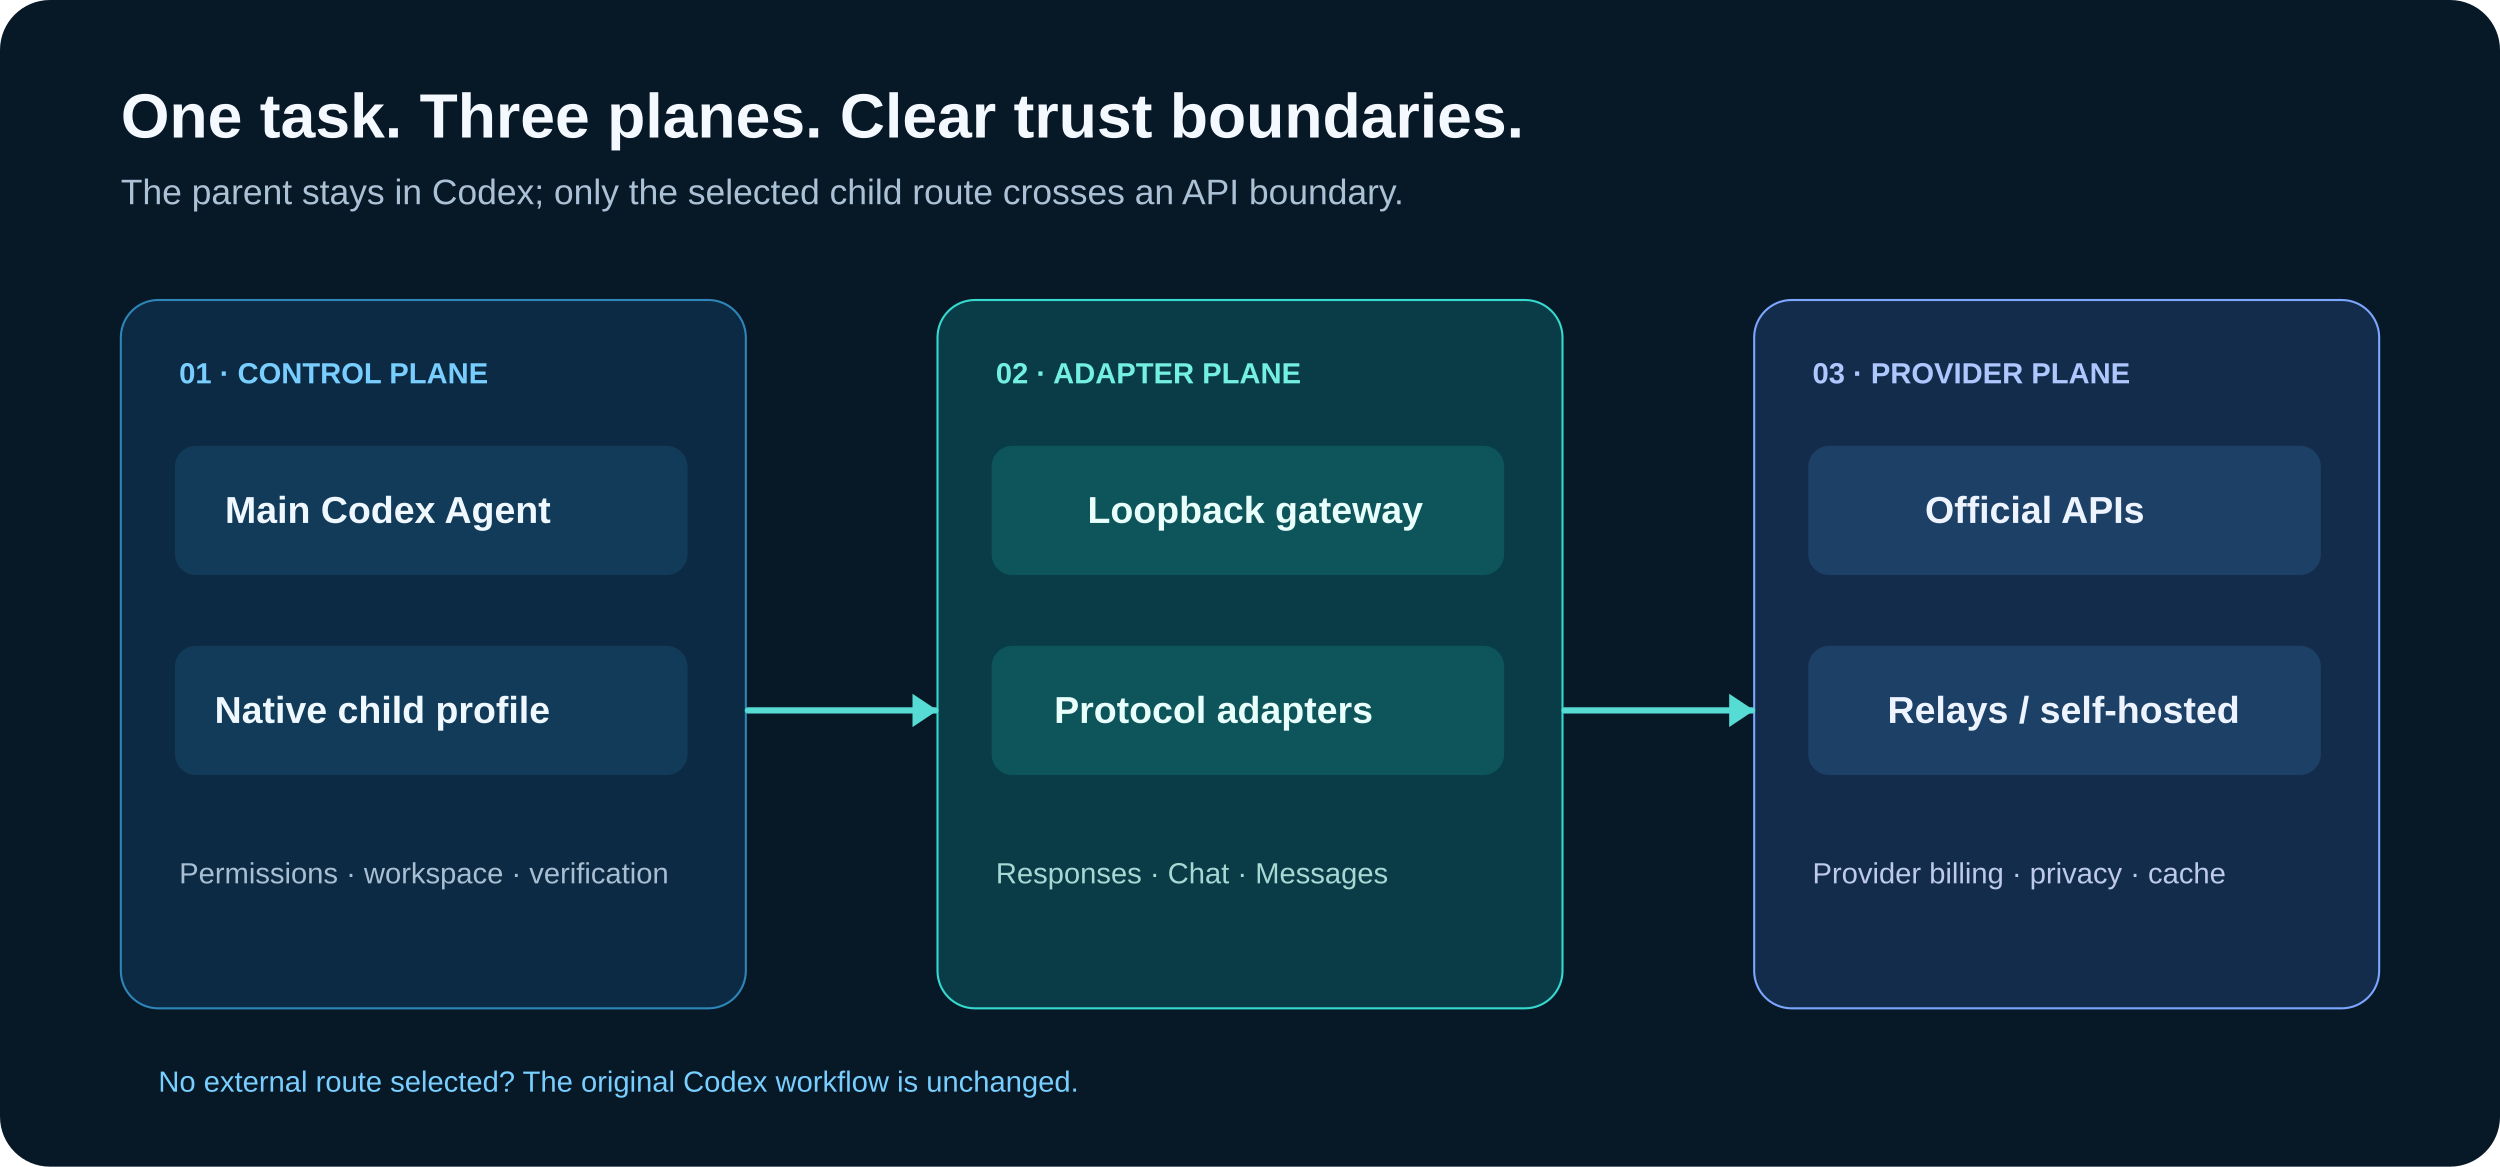
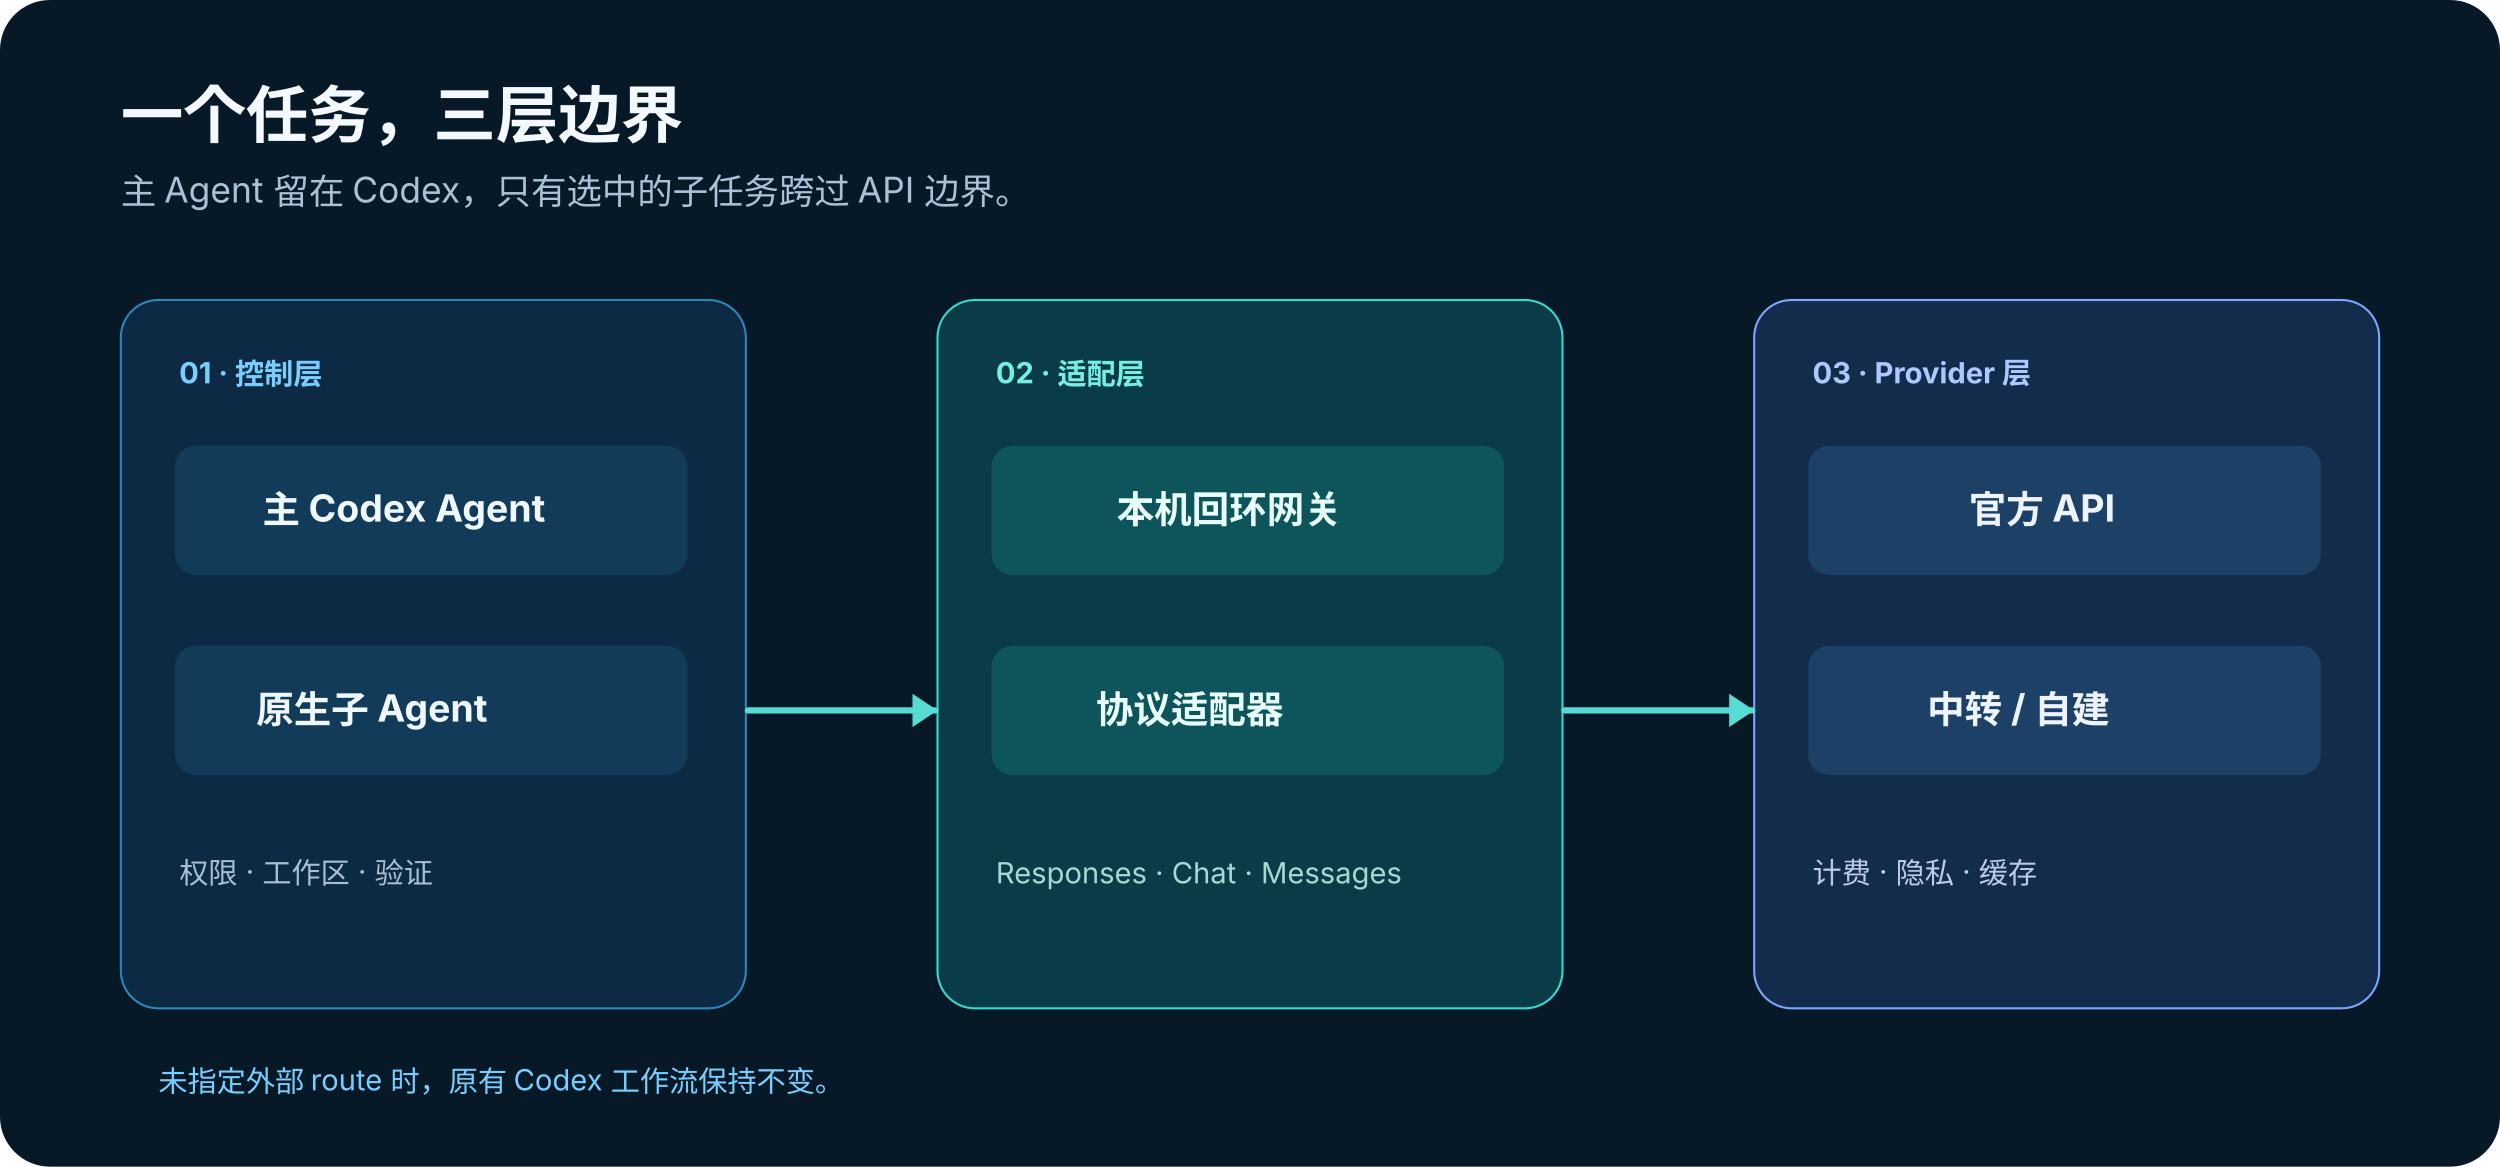
<svg xmlns="http://www.w3.org/2000/svg" width="1200" height="560" viewBox="0 0 1200 560" role="img" aria-labelledby="title desc">
  <rect width="1200" height="560" rx="24" fill="#071827" />
-   <g font-family="Arial, sans-serif">
-     <text x="58" y="66" fill="#F4F8FF" font-size="30" font-weight="700">One task. Three planes. Clear trust boundaries.</text>
-     <text x="58" y="98" fill="#ABC1D5" font-size="17">The parent stays in Codex; only the selected child route crosses an API boundary.</text>
+   <g font-family="-apple-system, BlinkMacSystemFont, 'Segoe UI', 'PingFang SC', 'Microsoft YaHei', sans-serif">
+     <text x="58" y="66" fill="#F4F8FF" font-size="30" font-weight="700">一个任务，三层边界</text>
+     <text x="58" y="98" fill="#ABC1D5" font-size="17">主 Agent 留在 Codex，只有选中的子任务跨过 API 边界。</text>
  </g>
-   <g font-family="Arial, sans-serif">
+   <g font-family="-apple-system, BlinkMacSystemFont, 'Segoe UI', 'PingFang SC', 'Microsoft YaHei', sans-serif">
    <rect x="58" y="144" width="300" height="340" rx="18" fill="#0C2A43" stroke="#2E86B8" />
-     <text x="86" y="184" fill="#78CFFF" font-size="14" font-weight="700">01 · CONTROL PLANE</text>
+     <text x="86" y="184" fill="#78CFFF" font-size="14" font-weight="700">01 · 控制层</text>
    <rect x="84" y="214" width="246" height="62" rx="10" fill="#123B59" />
-     <text x="108" y="251" fill="#EFF8FF" font-size="18" font-weight="700">Main Codex Agent</text>
+     <text x="126" y="251" fill="#EFF8FF" font-size="18" font-weight="700">主 Codex Agent</text>
    <rect x="84" y="310" width="246" height="62" rx="10" fill="#123B59" />
-     <text x="103" y="347" fill="#EFF8FF" font-size="18" font-weight="700">Native child profile</text>
-     <text x="86" y="424" fill="#A8BED3" font-size="14">Permissions · workspace · verification</text>
+     <text x="123" y="347" fill="#EFF8FF" font-size="18" font-weight="700">原生子 Agent</text>
+     <text x="86" y="424" fill="#A8BED3" font-size="14">权限 · 工作区 · 验证</text>
    <rect x="450" y="144" width="300" height="340" rx="18" fill="#093C46" stroke="#36D9CE" />
-     <text x="478" y="184" fill="#74F0E3" font-size="14" font-weight="700">02 · ADAPTER PLANE</text>
+     <text x="478" y="184" fill="#74F0E3" font-size="14" font-weight="700">02 · 适配层</text>
    <rect x="476" y="214" width="246" height="62" rx="10" fill="#0D555B" />
-     <text x="522" y="251" fill="#E8FFFB" font-size="18" font-weight="700">Loopback gateway</text>
+     <text x="536" y="251" fill="#E8FFFB" font-size="18" font-weight="700">本机回环网关</text>
    <rect x="476" y="310" width="246" height="62" rx="10" fill="#0D555B" />
-     <text x="506" y="347" fill="#E8FFFB" font-size="18" font-weight="700">Protocol adapters</text>
+     <text x="526" y="347" fill="#E8FFFB" font-size="18" font-weight="700">协议适配器</text>
    <text x="478" y="424" fill="#A7D9D4" font-size="14">Responses · Chat · Messages</text>
    <rect x="842" y="144" width="300" height="340" rx="18" fill="#142C4B" stroke="#7CA6FF" />
-     <text x="870" y="184" fill="#AFC7FF" font-size="14" font-weight="700">03 · PROVIDER PLANE</text>
+     <text x="870" y="184" fill="#AFC7FF" font-size="14" font-weight="700">03 · Provider 层</text>
    <rect x="868" y="214" width="246" height="62" rx="10" fill="#1D4166" />
-     <text x="924" y="251" fill="#EEF4FF" font-size="18" font-weight="700">Official APIs</text>
+     <text x="945" y="251" fill="#EEF4FF" font-size="18" font-weight="700">官方 API</text>
    <rect x="868" y="310" width="246" height="62" rx="10" fill="#1D4166" />
-     <text x="906" y="347" fill="#EEF4FF" font-size="18" font-weight="700">Relays / self-hosted</text>
-     <text x="870" y="424" fill="#BDCAEA" font-size="14">Provider billing · privacy · cache</text>
+     <text x="925" y="347" fill="#EEF4FF" font-size="18" font-weight="700">中转 / 自建</text>
+     <text x="870" y="424" fill="#BDCAEA" font-size="14">计费 · 隐私 · 缓存</text>
  </g>
  <g fill="none" stroke="#56DCD4" stroke-width="3" stroke-linecap="round">
    <path d="M359 341H449" />
    <path d="M751 341H841" />
  </g>
  <g fill="#56DCD4">
    <path d="M438 333l12 8-12 8z" />
    <path d="M830 333l12 8-12 8z" />
  </g>
-   <g font-family="Arial, sans-serif" font-size="14">
-     <text x="76" y="524" fill="#78CFFF">No external route selected? The original Codex workflow is unchanged.</text>
+   <g font-family="-apple-system, BlinkMacSystemFont, 'Segoe UI', 'PingFang SC', 'Microsoft YaHei', sans-serif" font-size="14">
+     <text x="76" y="524" fill="#78CFFF">未指定外部 route 时，原有 Codex 工作流保持不变。</text>
  </g>
</svg>
